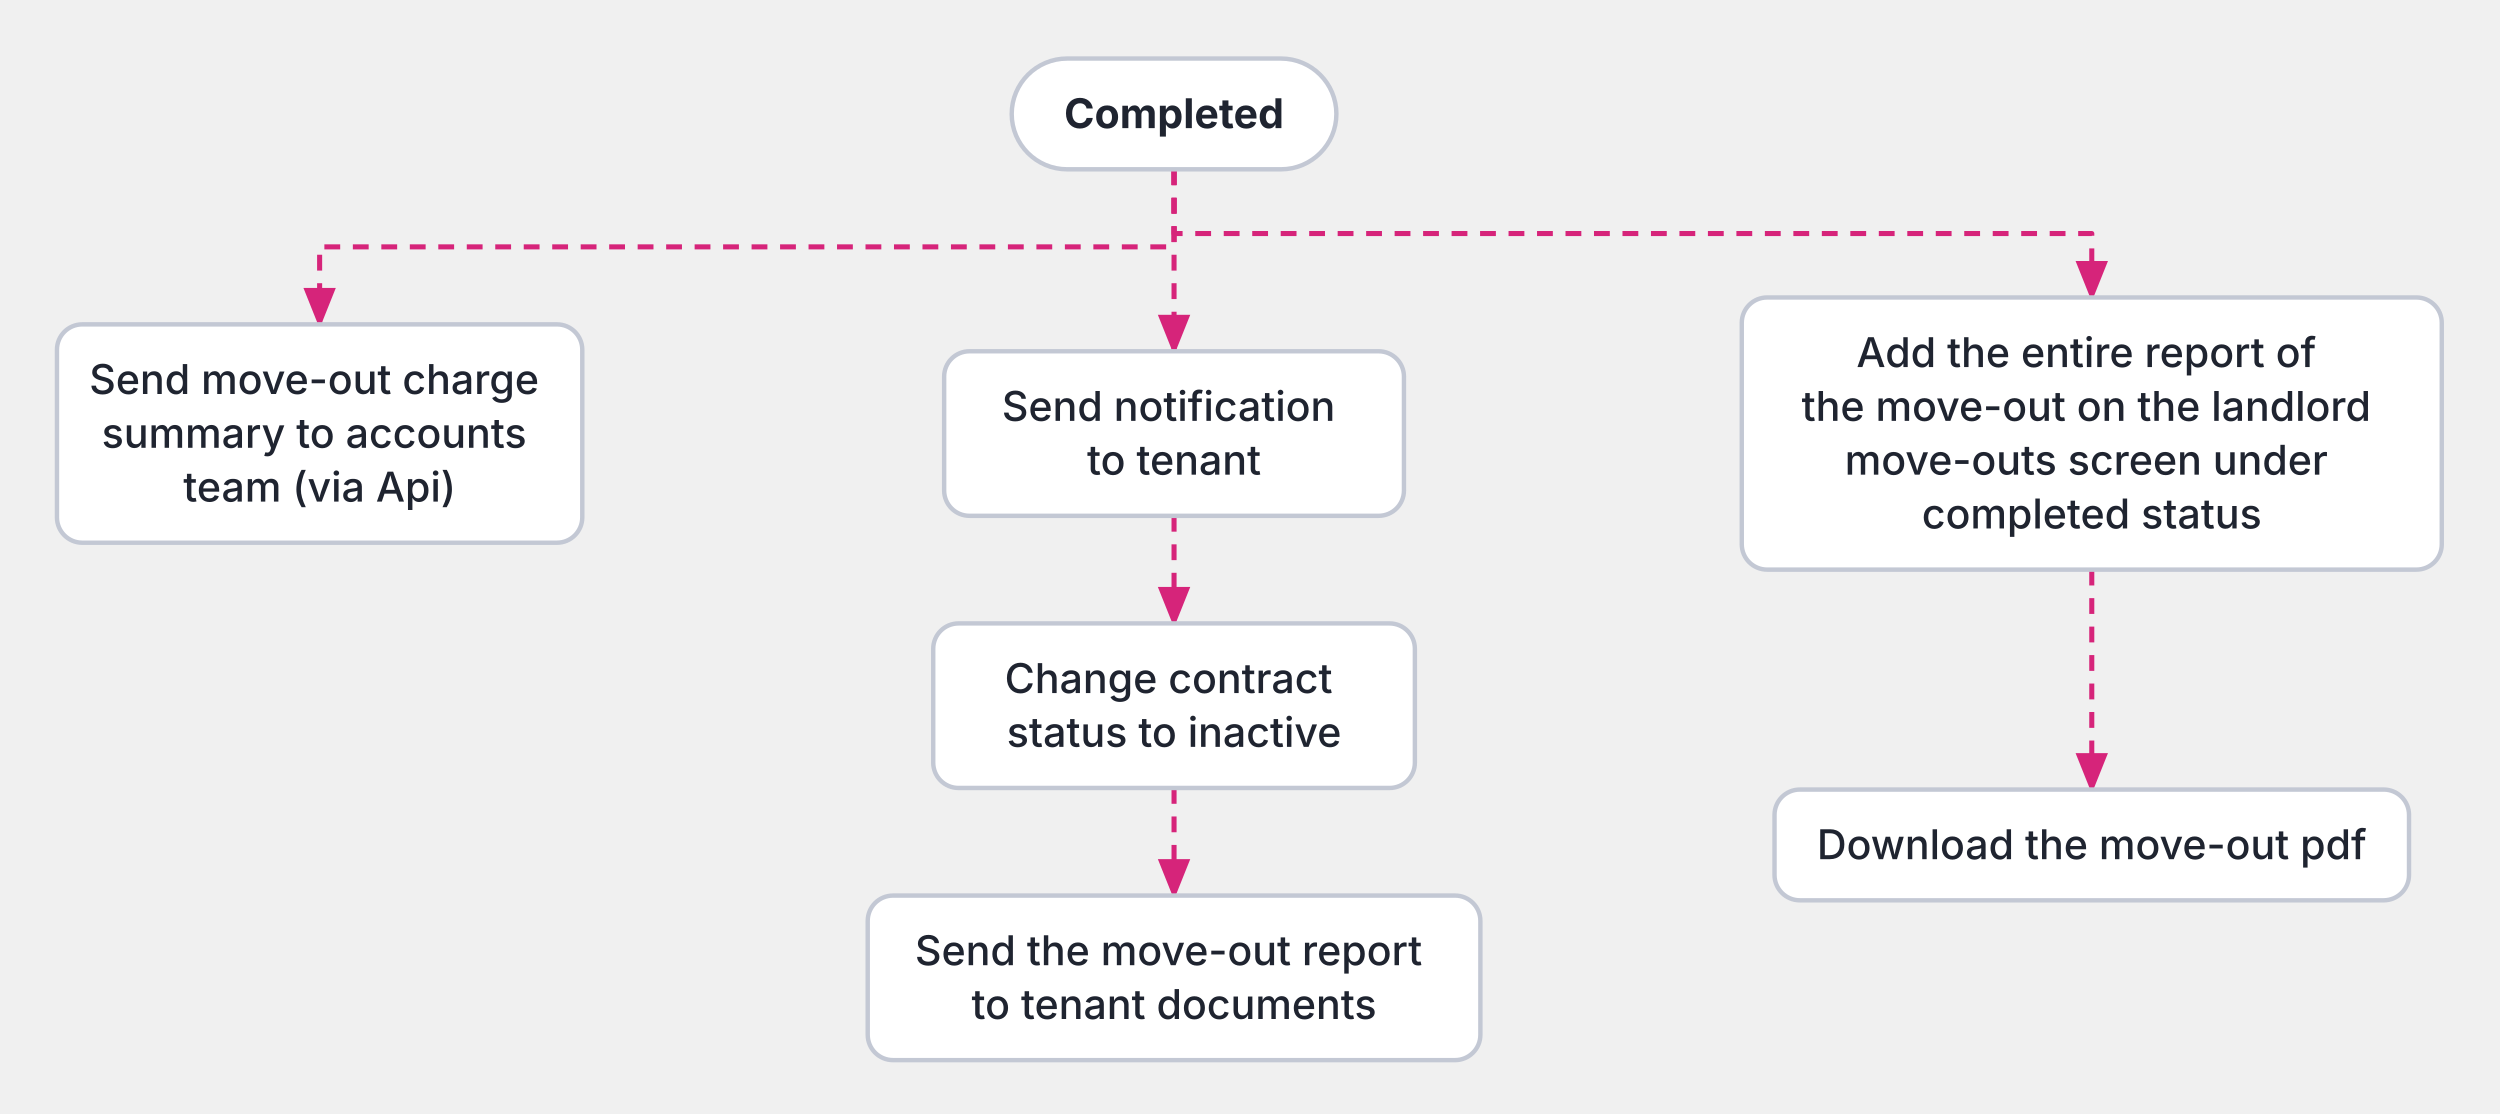
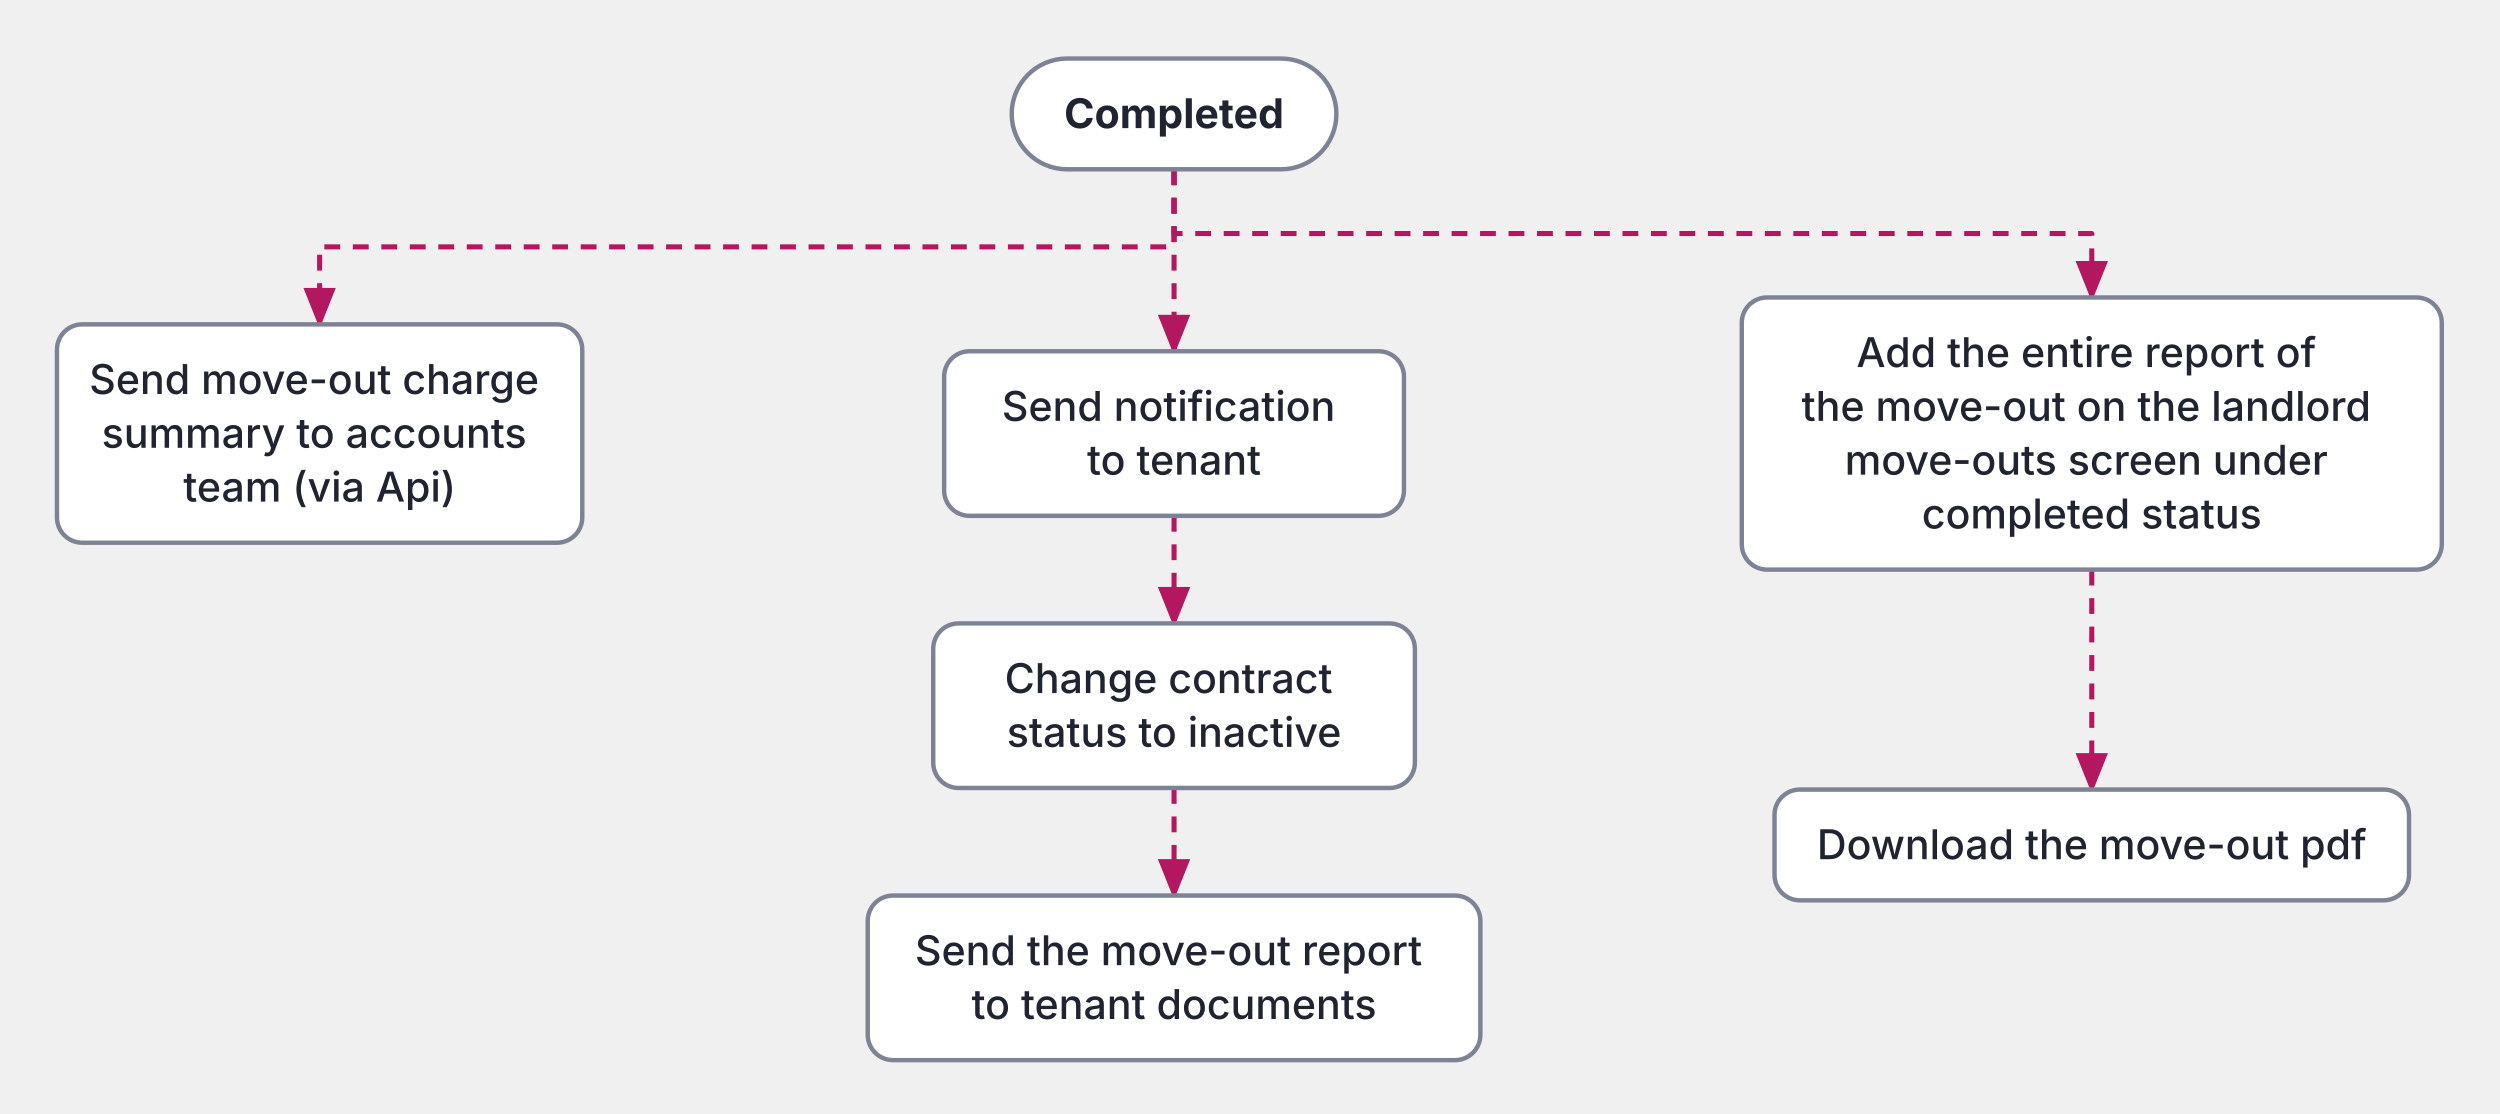
<svg xmlns="http://www.w3.org/2000/svg" viewBox="29 -6 790 352" width="790" height="352" font-family="Inter, ui-sans-serif, system-ui, -apple-system, Segoe UI, Helvetica, Arial, sans-serif">
  <defs>
    <marker id="ar" viewBox="0 0 10 10" refX="9" refY="5" markerWidth="8" markerHeight="8" orient="auto-start-reverse">
-       <path d="M0,1 L10,5 L0,9 z" fill="#d6247a" />
+       <path d="M0,1 L10,5 L0,9 z" fill="#b3175f" />
    </marker>
  </defs>
-   <path d="M400.0,157.0 L400.0,191.0" fill="none" stroke="#d6247a" stroke-width="1.6" stroke-dasharray="5 4" stroke-linejoin="round" marker-end="url(#ar)" />
-   <path d="M400.0,243.0 L400.0,277.0" fill="none" stroke="#d6247a" stroke-width="1.6" stroke-dasharray="5 4" stroke-linejoin="round" marker-end="url(#ar)" />
-   <path d="M400.0,47.5 L400.0,72.0 L130.0,72.0 L130.0,96.5" fill="none" stroke="#d6247a" stroke-width="1.6" stroke-dasharray="5 4" stroke-linejoin="round" marker-end="url(#ar)" />
-   <path d="M400.0,47.5 L400.0,105.0" fill="none" stroke="#d6247a" stroke-width="1.6" stroke-dasharray="5 4" stroke-linejoin="round" marker-end="url(#ar)" />
-   <path d="M400.0,47.5 L400.0,67.8 L690.0,67.8 L690.0,88.0" fill="none" stroke="#d6247a" stroke-width="1.6" stroke-dasharray="5 4" stroke-linejoin="round" marker-end="url(#ar)" />
-   <path d="M690.0,174.0 L690.0,243.5" fill="none" stroke="#d6247a" stroke-width="1.6" stroke-dasharray="5 4" stroke-linejoin="round" marker-end="url(#ar)" />
-   <rect x="348.7" y="12.5" width="102.6" height="35" rx="17.5" fill="#ffffff" stroke="#c3c8d4" stroke-width="1.4" />
+   <path d="M400.0,157.0 L400.0,191.0" fill="none" stroke="#b3175f" stroke-width="1.6" stroke-dasharray="5 4" stroke-linejoin="round" marker-end="url(#ar)" />
+   <path d="M400.0,243.0 L400.0,277.0" fill="none" stroke="#b3175f" stroke-width="1.6" stroke-dasharray="5 4" stroke-linejoin="round" marker-end="url(#ar)" />
+   <path d="M400.0,47.5 L400.0,72.0 L130.0,72.0 L130.0,96.5" fill="none" stroke="#b3175f" stroke-width="1.6" stroke-dasharray="5 4" stroke-linejoin="round" marker-end="url(#ar)" />
+   <path d="M400.0,47.5 L400.0,105.0" fill="none" stroke="#b3175f" stroke-width="1.6" stroke-dasharray="5 4" stroke-linejoin="round" marker-end="url(#ar)" />
+   <path d="M400.0,47.5 L400.0,67.8 L690.0,67.8 L690.0,88.0" fill="none" stroke="#b3175f" stroke-width="1.6" stroke-dasharray="5 4" stroke-linejoin="round" marker-end="url(#ar)" />
+   <path d="M690.0,174.0 L690.0,243.5" fill="none" stroke="#b3175f" stroke-width="1.6" stroke-dasharray="5 4" stroke-linejoin="round" marker-end="url(#ar)" />
+   <rect x="348.7" y="12.5" width="102.6" height="35" rx="17.5" fill="#ffffff" stroke="#7d8394" stroke-width="1.4" />
  <text text-anchor="middle" font-size="13" font-weight="700" fill="#1f2430">
    <tspan x="400" y="34.5">Completed</tspan>
  </text>
-   <rect x="327.35" y="105.0" width="145.3" height="52" rx="8" fill="#ffffff" stroke="#c3c8d4" stroke-width="1.4" />
+   <rect x="327.35" y="105.0" width="145.3" height="52" rx="8" fill="#ffffff" stroke="#7d8394" stroke-width="1.4" />
  <text text-anchor="middle" font-size="13" font-weight="500" fill="#1f2430">
    <tspan x="400" y="127.0">Send notification</tspan>
    <tspan x="400" y="144.0">to tenant</tspan>
  </text>
-   <rect x="323.9" y="191.0" width="152.2" height="52" rx="8" fill="#ffffff" stroke="#c3c8d4" stroke-width="1.4" />
+   <rect x="323.9" y="191.0" width="152.2" height="52" rx="8" fill="#ffffff" stroke="#7d8394" stroke-width="1.4" />
  <text text-anchor="middle" font-size="13" font-weight="500" fill="#1f2430">
    <tspan x="400" y="213.0">Change contract</tspan>
    <tspan x="400" y="230.0">status to inactive</tspan>
  </text>
-   <rect x="303.2" y="277.0" width="193.6" height="52" rx="8" fill="#ffffff" stroke="#c3c8d4" stroke-width="1.4" />
+   <rect x="303.2" y="277.0" width="193.6" height="52" rx="8" fill="#ffffff" stroke="#7d8394" stroke-width="1.4" />
  <text text-anchor="middle" font-size="13" font-weight="500" fill="#1f2430">
    <tspan x="400" y="299.0">Send the move-out report</tspan>
    <tspan x="400" y="316.0">to tenant documents</tspan>
  </text>
-   <rect x="47.0" y="96.5" width="166.0" height="69" rx="8" fill="#ffffff" stroke="#c3c8d4" stroke-width="1.4" />
+   <rect x="47.0" y="96.5" width="166.0" height="69" rx="8" fill="#ffffff" stroke="#7d8394" stroke-width="1.4" />
  <text text-anchor="middle" font-size="13" font-weight="500" fill="#1f2430">
    <tspan x="130" y="118.5">Send move-out charge</tspan>
    <tspan x="130" y="135.5">summary to accounts</tspan>
    <tspan x="130" y="152.5">team (via Api)</tspan>
  </text>
-   <rect x="579.4" y="88.0" width="221.2" height="86" rx="8" fill="#ffffff" stroke="#c3c8d4" stroke-width="1.4" />
+   <rect x="579.4" y="88.0" width="221.2" height="86" rx="8" fill="#ffffff" stroke="#7d8394" stroke-width="1.4" />
  <text text-anchor="middle" font-size="13" font-weight="500" fill="#1f2430">
    <tspan x="690" y="110.0">Add the entire report of</tspan>
    <tspan x="690" y="127.0">the move-out on the landlord</tspan>
    <tspan x="690" y="144.0">move-outs screen under</tspan>
    <tspan x="690" y="161.0">completed status</tspan>
  </text>
-   <rect x="589.75" y="243.5" width="200.5" height="35" rx="8" fill="#ffffff" stroke="#c3c8d4" stroke-width="1.4" />
+   <rect x="589.75" y="243.5" width="200.5" height="35" rx="8" fill="#ffffff" stroke="#7d8394" stroke-width="1.4" />
  <text text-anchor="middle" font-size="13" font-weight="500" fill="#1f2430">
    <tspan x="690" y="265.5">Download the move-out pdf</tspan>
  </text>
</svg>
